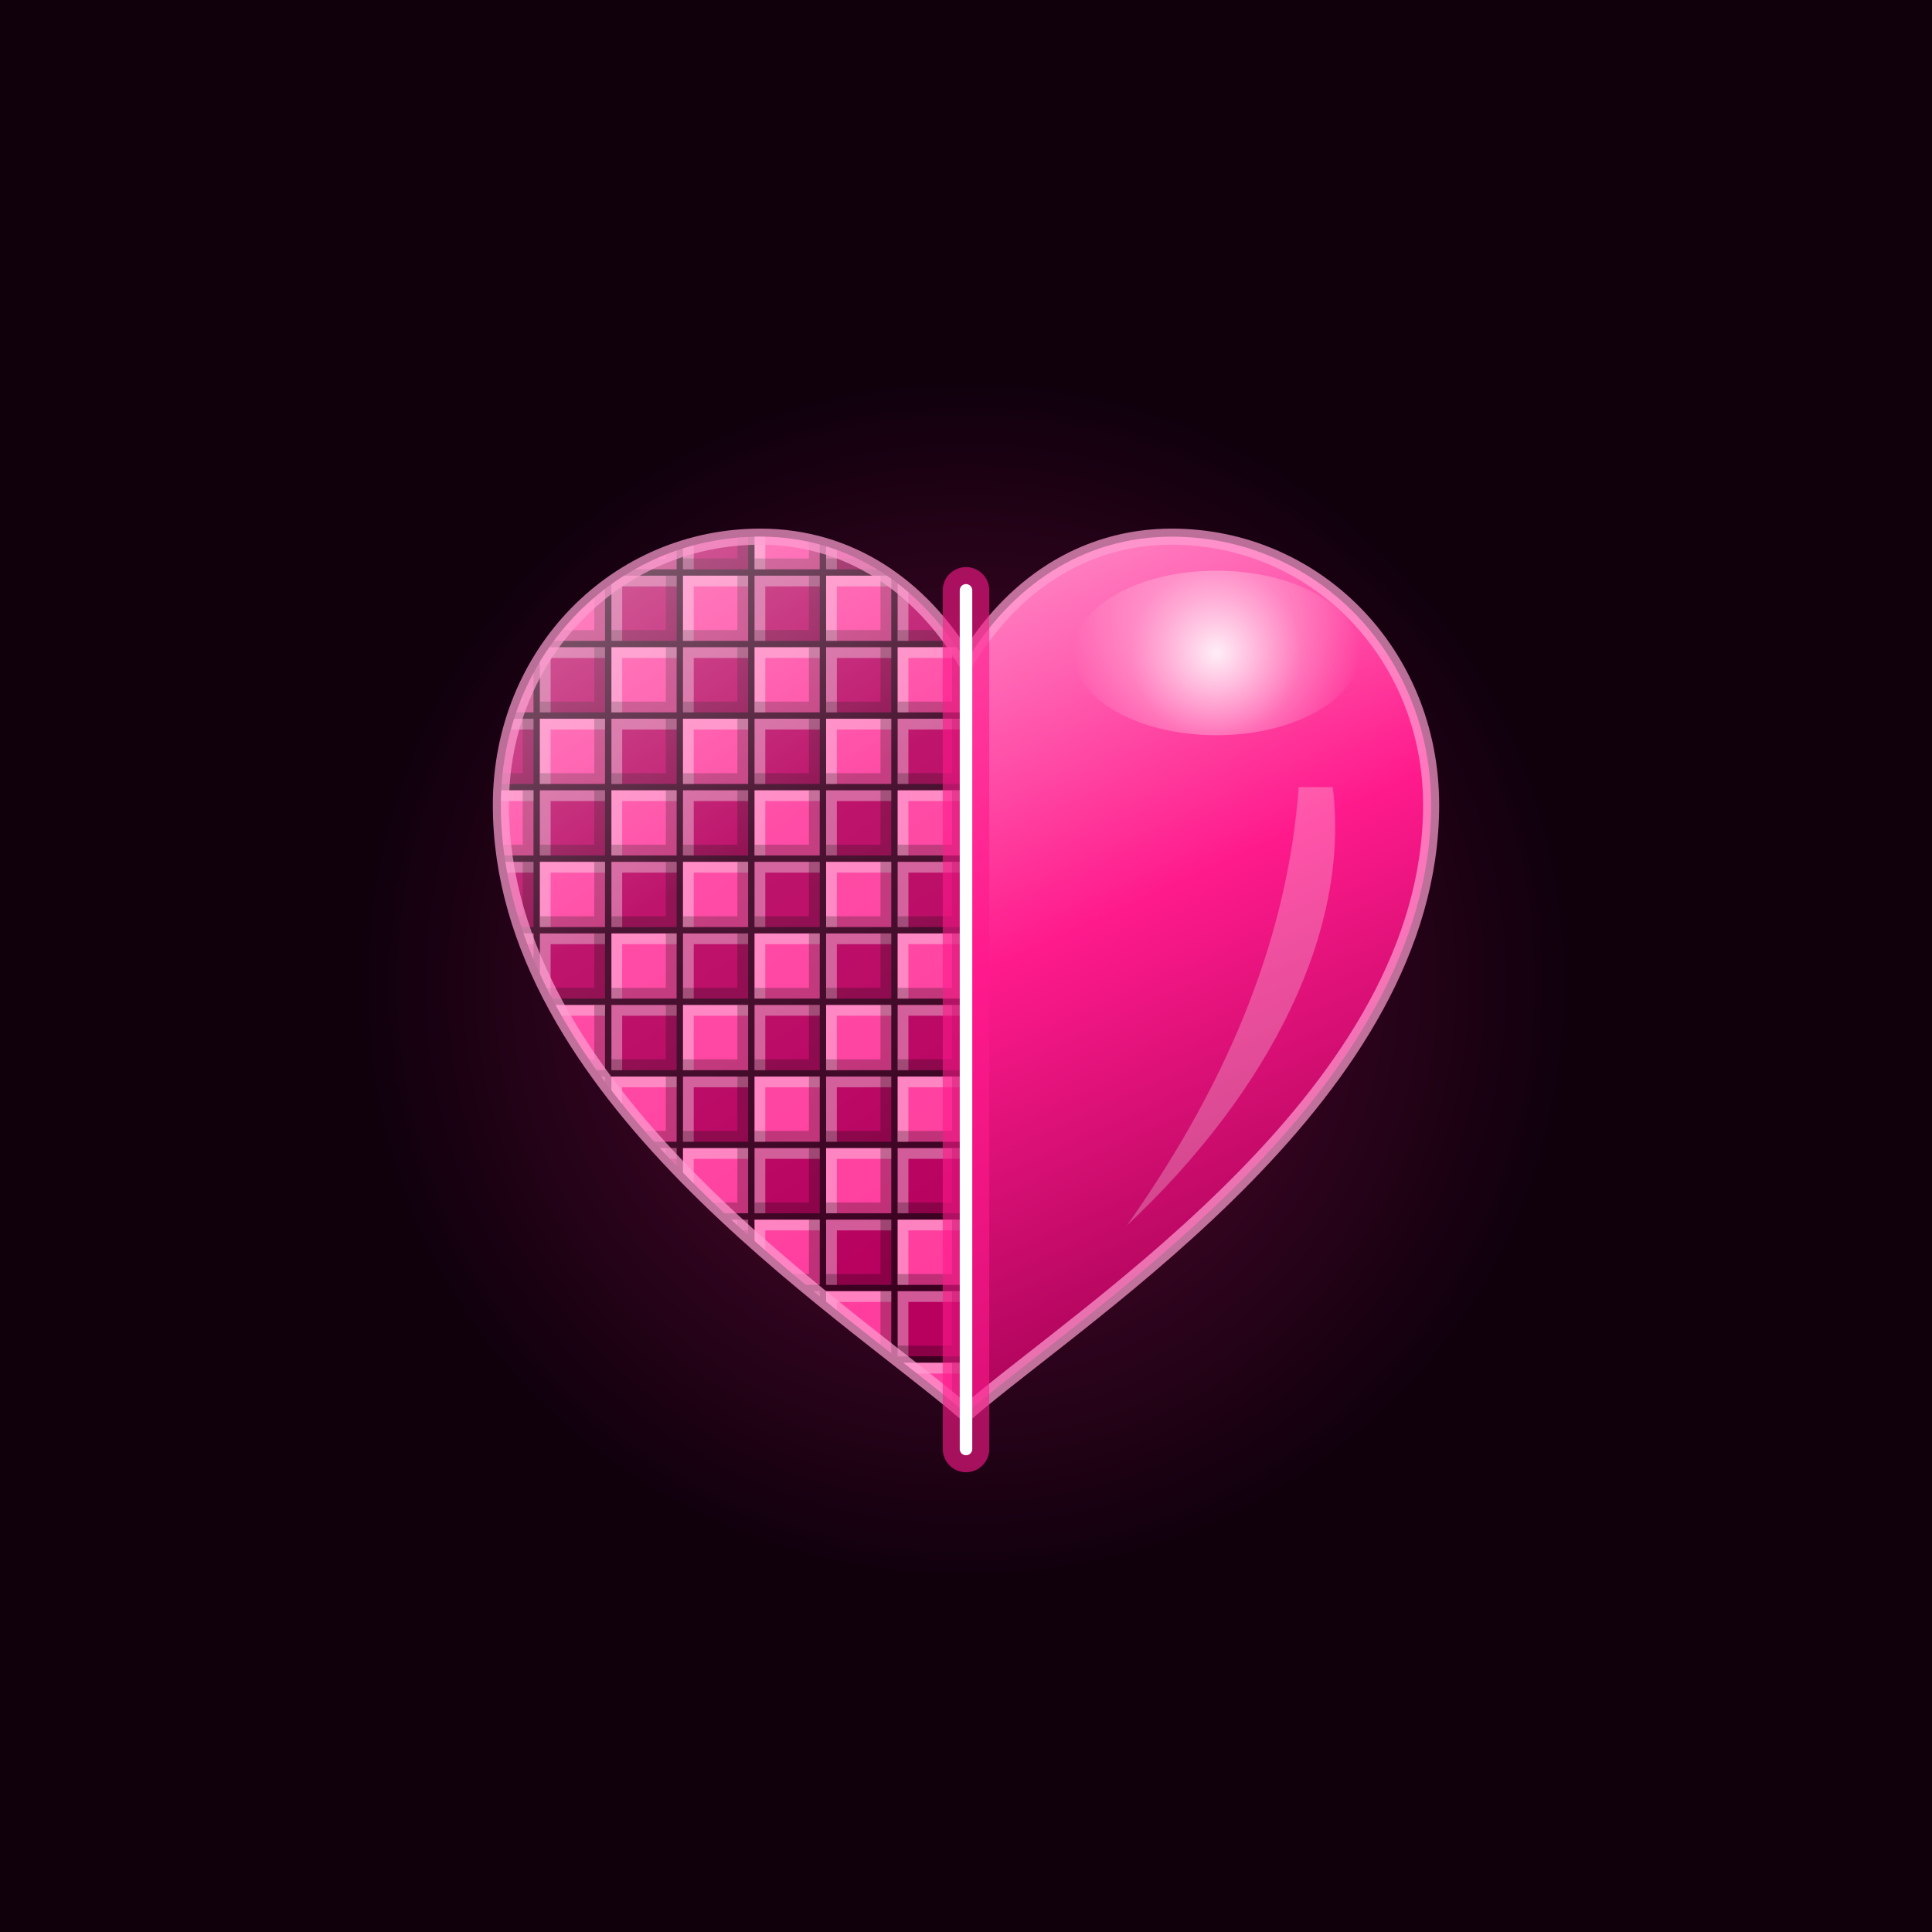
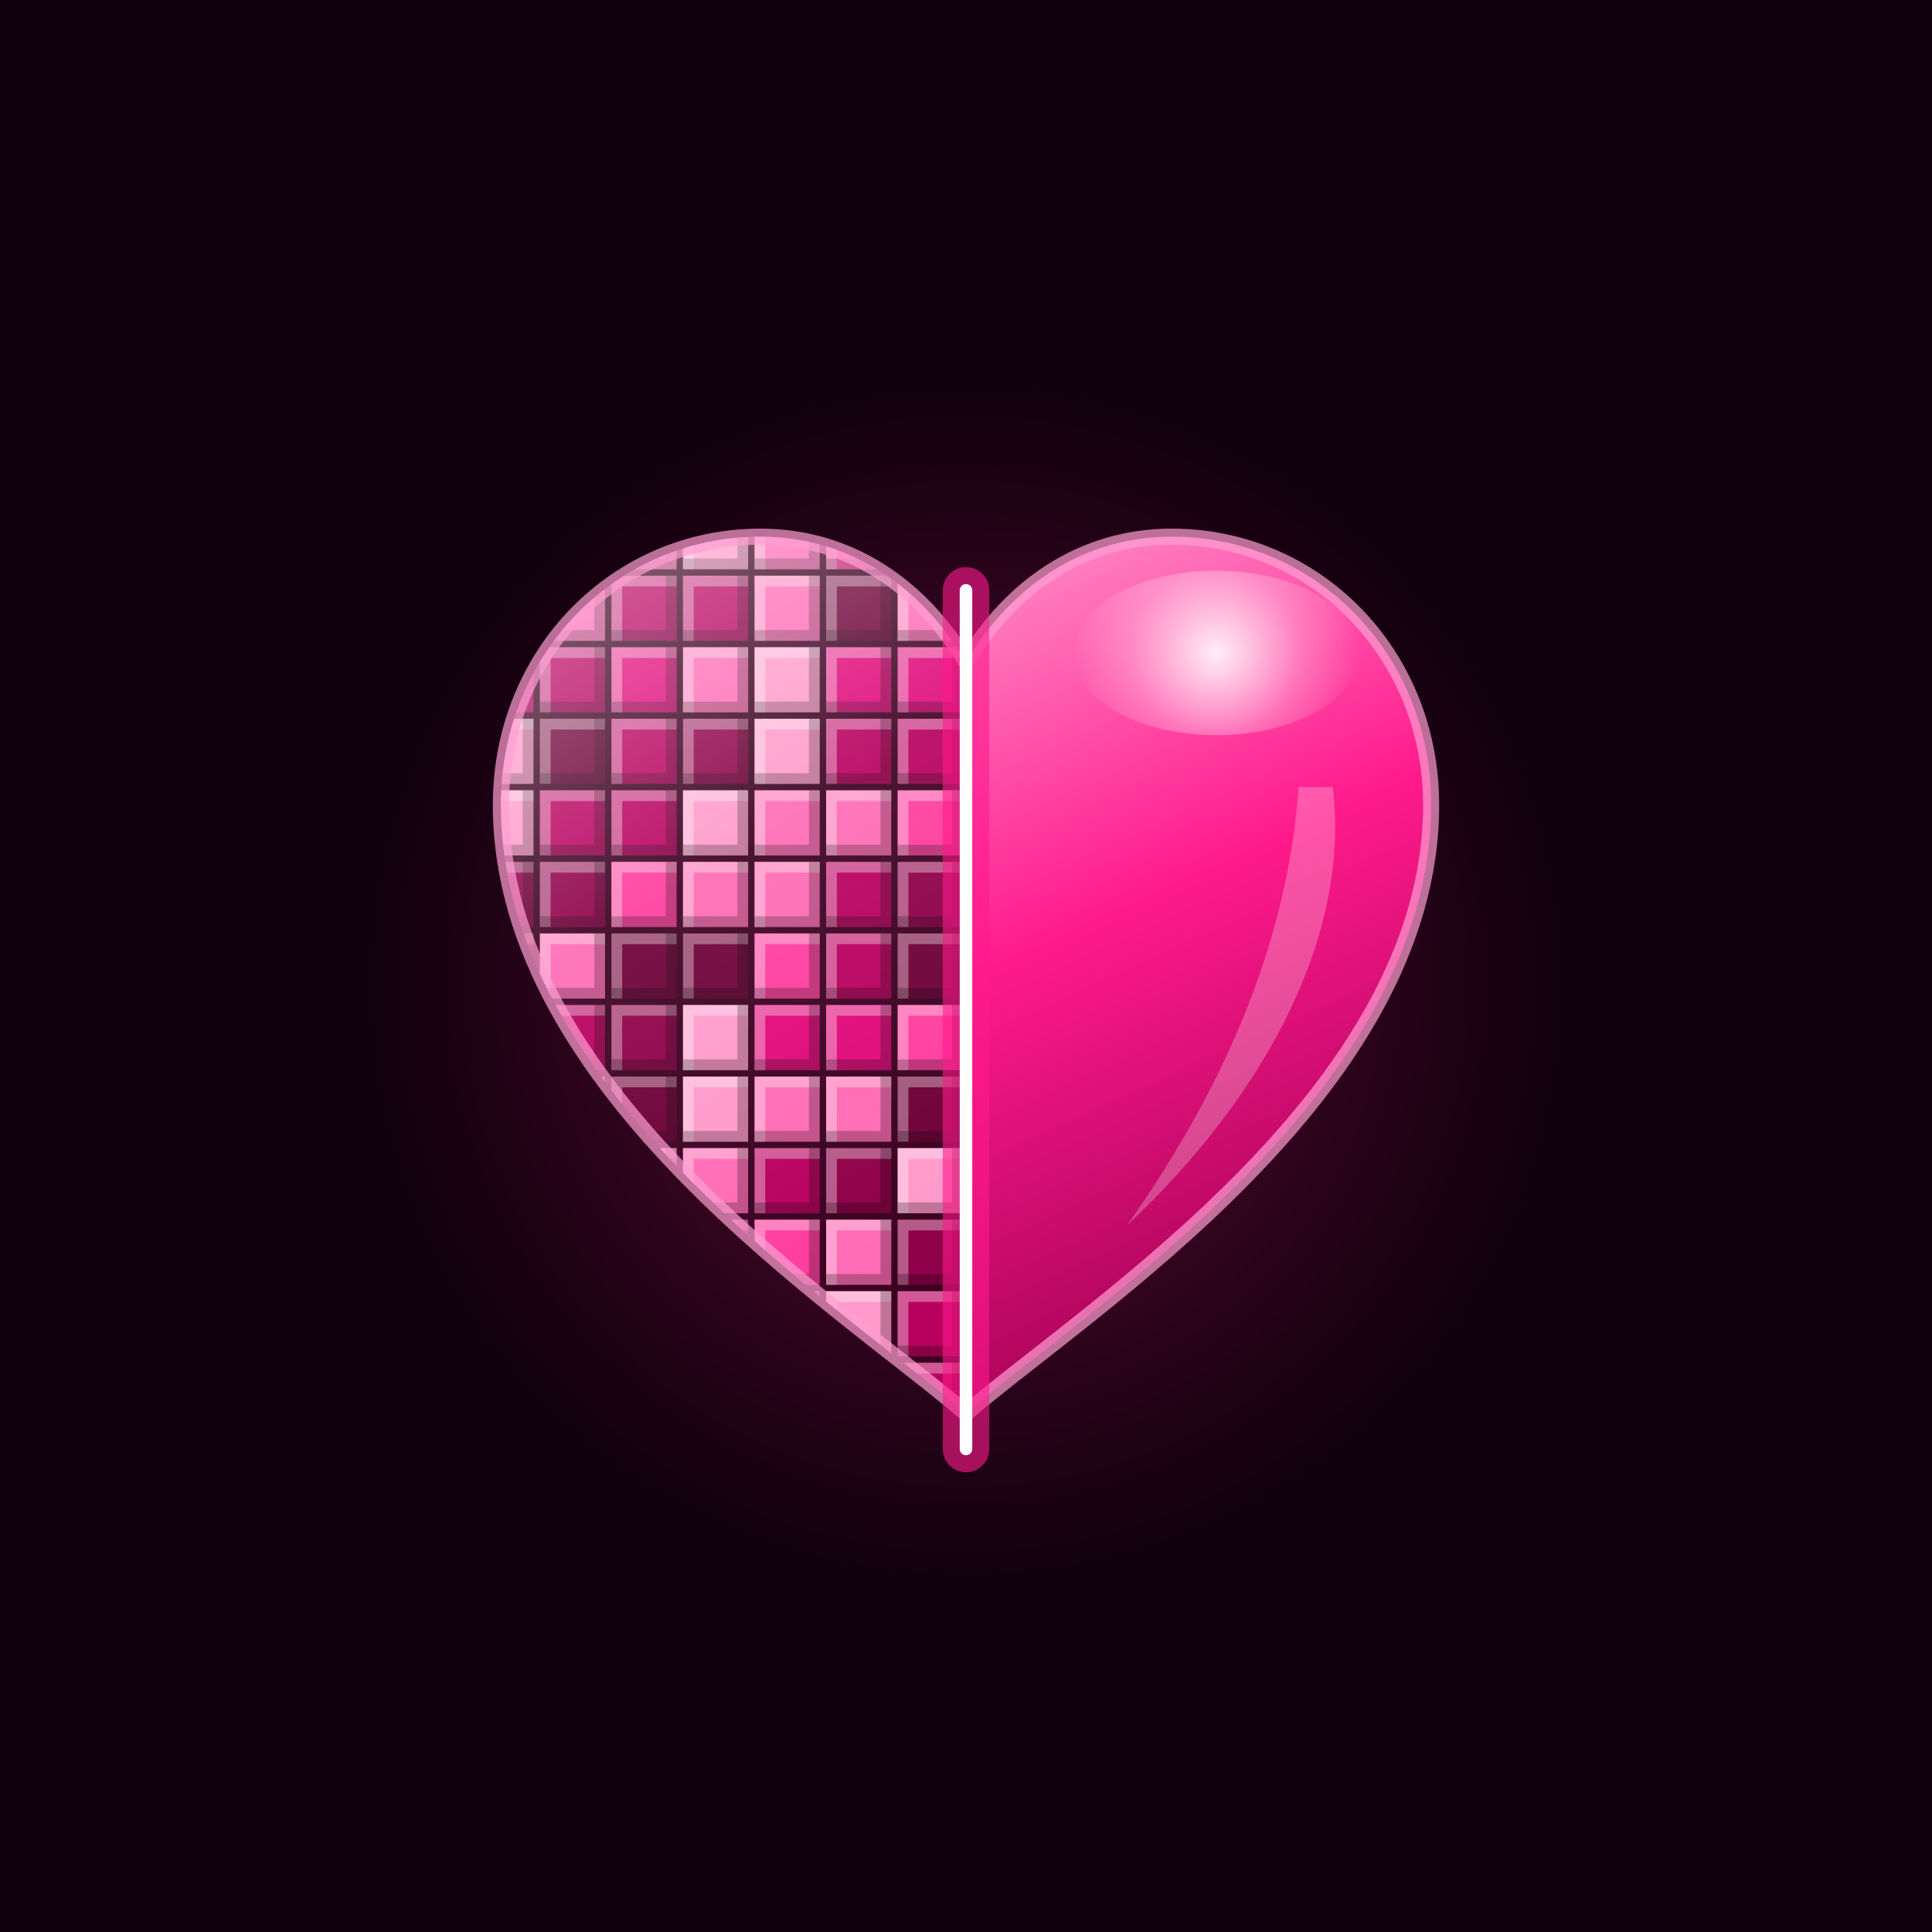
<svg xmlns="http://www.w3.org/2000/svg" viewBox="0 0 108 108" width="432" height="432">
  <defs>
    <clipPath id="heart">
      <path d="M54,79 C47,73 28,61 28,45 C28,36.5 34.5,30 42.5,30 C47.5,30 51.5,32.8 54,37 C56.5,32.8 60.5,30 65.5,30 C73.5,30 80,36.5 80,45 C80,61 61,73 54,79 Z" />
    </clipPath>
    <clipPath id="left">
      <path d="M0,0 H54 V108 H0 Z" />
    </clipPath>
    <clipPath id="right">
      <path d="M54,0 H108 V108 H54 Z" />
    </clipPath>
    <radialGradient id="glow" gradientUnits="userSpaceOnUse" cx="54" cy="55" r="34">
      <stop offset="0" stop-color="#FF1A8C" stop-opacity=".4" />
      <stop offset=".55" stop-color="#FF1A8C" stop-opacity=".15" />
      <stop offset="1" stop-color="#FF1A8C" stop-opacity="0" />
    </radialGradient>
    <linearGradient id="sheen" gradientUnits="userSpaceOnUse" x1="30" y1="30" x2="54" y2="70">
      <stop offset="0" stop-color="#fff" stop-opacity=".4" />
      <stop offset=".45" stop-color="#fff" stop-opacity=".08" />
      <stop offset="1" stop-color="#fff" stop-opacity="0" />
    </linearGradient>
    <linearGradient id="gloss" gradientUnits="userSpaceOnUse" x1="56" y1="30" x2="76" y2="74">
      <stop offset="0" stop-color="#FF8CC8" />
      <stop offset=".45" stop-color="#FF1A8C" />
      <stop offset="1" stop-color="#9E0052" />
    </linearGradient>
    <radialGradient id="spec" gradientUnits="userSpaceOnUse" cx="68" cy="36.5" r="8">
      <stop offset="0" stop-color="#fff" stop-opacity=".9" />
      <stop offset=".6" stop-color="#fff" stop-opacity=".25" />
      <stop offset="1" stop-color="#fff" stop-opacity="0" />
    </radialGradient>
  </defs>
  <rect width="108" height="108" fill="#0F000C" />
  <circle cx="54" cy="54" r="34" fill="url(#glow)" />
  <path d="M54,79 C47,73 28,61 28,45 C28,36.5 34.5,30 42.5,30 C47.5,30 51.5,32.8 54,37 C56.5,32.8 60.5,30 65.5,30 C73.5,30 80,36.5 80,45 C80,61 61,73 54,79 Z" fill="#3A0020" />
  <g clip-path="url(#heart)">
    <g clip-path="url(#left)">
-       <rect x="26.18" y="28.18" width="3.64" height="3.64" fill="#FF3D9E" />
-       <rect x="30.18" y="28.18" width="3.64" height="3.64" fill="#B8005F" />
-       <rect x="34.18" y="28.18" width="3.64" height="3.64" fill="#FF3D9E" />
-       <rect x="38.18" y="28.18" width="3.64" height="3.64" fill="#B8005F" />
-       <rect x="42.18" y="28.18" width="3.64" height="3.64" fill="#FF3D9E" />
-       <rect x="46.18" y="28.18" width="3.64" height="3.64" fill="#B8005F" />
-       <rect x="50.18" y="28.18" width="3.64" height="3.64" fill="#FF3D9E" />
+       <rect x="26.18" y="28.18" width="3.64" height="3.64" fill="#6E0038" />
+       <rect x="30.18" y="28.18" width="3.64" height="3.64" fill="#FF3D9E" />
+       <rect x="34.18" y="28.18" width="3.64" height="3.64" fill="#FF6BB5" />
+       <rect x="38.18" y="28.18" width="3.64" height="3.64" fill="#FF9ACB" />
+       <rect x="42.18" y="28.18" width="3.64" height="3.64" fill="#FF6BB5" />
+       <rect x="46.18" y="28.18" width="3.64" height="3.64" fill="#FF3D9E" />
+       <rect x="50.18" y="28.18" width="3.64" height="3.64" fill="#8E0049" />
      <rect x="26.18" y="32.18" width="3.64" height="3.64" fill="#B8005F" />
-       <rect x="30.18" y="32.18" width="3.64" height="3.64" fill="#FF3D9E" />
+       <rect x="30.18" y="32.18" width="3.64" height="3.64" fill="#FF6BB5" />
      <rect x="34.18" y="32.18" width="3.64" height="3.64" fill="#B8005F" />
-       <rect x="38.18" y="32.18" width="3.64" height="3.64" fill="#FF3D9E" />
-       <rect x="42.18" y="32.18" width="3.64" height="3.64" fill="#B8005F" />
-       <rect x="46.18" y="32.18" width="3.64" height="3.64" fill="#FF3D9E" />
-       <rect x="50.18" y="32.18" width="3.64" height="3.64" fill="#B8005F" />
-       <rect x="26.18" y="36.18" width="3.64" height="3.64" fill="#FF3D9E" />
+       <rect x="38.18" y="32.18" width="3.64" height="3.64" fill="#B8005F" />
+       <rect x="42.18" y="32.18" width="3.64" height="3.64" fill="#FF6BB5" />
+       <rect x="46.18" y="32.18" width="3.64" height="3.64" fill="#6E0038" />
+       <rect x="50.18" y="32.18" width="3.64" height="3.64" fill="#FF6BB5" />
+       <rect x="26.18" y="36.18" width="3.64" height="3.64" fill="#E0087A" />
      <rect x="30.18" y="36.18" width="3.64" height="3.64" fill="#B8005F" />
-       <rect x="34.18" y="36.18" width="3.64" height="3.64" fill="#FF3D9E" />
-       <rect x="38.18" y="36.18" width="3.64" height="3.64" fill="#B8005F" />
-       <rect x="42.18" y="36.18" width="3.64" height="3.64" fill="#FF3D9E" />
-       <rect x="46.18" y="36.18" width="3.64" height="3.64" fill="#B8005F" />
-       <rect x="50.18" y="36.18" width="3.64" height="3.64" fill="#FF3D9E" />
-       <rect x="26.18" y="40.18" width="3.64" height="3.64" fill="#B8005F" />
-       <rect x="30.18" y="40.18" width="3.64" height="3.64" fill="#FF3D9E" />
+       <rect x="34.18" y="36.18" width="3.64" height="3.64" fill="#E0087A" />
+       <rect x="38.18" y="36.18" width="3.64" height="3.64" fill="#FF6BB5" />
+       <rect x="42.18" y="36.18" width="3.64" height="3.64" fill="#FF9ACB" />
+       <rect x="46.18" y="36.18" width="3.64" height="3.64" fill="#E0087A" />
+       <rect x="50.18" y="36.18" width="3.64" height="3.64" fill="#E0087A" />
+       <rect x="26.18" y="40.18" width="3.64" height="3.64" fill="#FF9ACB" />
+       <rect x="30.18" y="40.18" width="3.64" height="3.64" fill="#6E0038" />
      <rect x="34.18" y="40.18" width="3.64" height="3.64" fill="#B8005F" />
-       <rect x="38.18" y="40.18" width="3.64" height="3.64" fill="#FF3D9E" />
-       <rect x="42.18" y="40.18" width="3.64" height="3.64" fill="#B8005F" />
-       <rect x="46.18" y="40.18" width="3.64" height="3.64" fill="#FF3D9E" />
+       <rect x="38.18" y="40.18" width="3.64" height="3.64" fill="#8E0049" />
+       <rect x="42.18" y="40.18" width="3.64" height="3.64" fill="#FF9ACB" />
+       <rect x="46.18" y="40.18" width="3.64" height="3.64" fill="#B8005F" />
      <rect x="50.18" y="40.18" width="3.64" height="3.64" fill="#B8005F" />
-       <rect x="26.18" y="44.18" width="3.64" height="3.64" fill="#FF3D9E" />
+       <rect x="26.18" y="44.18" width="3.64" height="3.64" fill="#FF9ACB" />
      <rect x="30.18" y="44.18" width="3.64" height="3.64" fill="#B8005F" />
-       <rect x="34.18" y="44.18" width="3.64" height="3.64" fill="#FF3D9E" />
-       <rect x="38.18" y="44.18" width="3.64" height="3.64" fill="#B8005F" />
-       <rect x="42.18" y="44.18" width="3.64" height="3.64" fill="#FF3D9E" />
-       <rect x="46.18" y="44.18" width="3.64" height="3.64" fill="#B8005F" />
+       <rect x="34.18" y="44.18" width="3.64" height="3.64" fill="#B8005F" />
+       <rect x="38.18" y="44.18" width="3.64" height="3.64" fill="#FF9ACB" />
+       <rect x="42.18" y="44.18" width="3.64" height="3.64" fill="#FF6BB5" />
+       <rect x="46.18" y="44.18" width="3.64" height="3.64" fill="#FF6BB5" />
      <rect x="50.18" y="44.18" width="3.64" height="3.64" fill="#FF3D9E" />
-       <rect x="26.18" y="48.18" width="3.64" height="3.64" fill="#B8005F" />
-       <rect x="30.18" y="48.18" width="3.64" height="3.64" fill="#FF3D9E" />
-       <rect x="34.18" y="48.18" width="3.64" height="3.64" fill="#B8005F" />
-       <rect x="38.18" y="48.18" width="3.64" height="3.64" fill="#FF3D9E" />
-       <rect x="42.18" y="48.18" width="3.64" height="3.64" fill="#B8005F" />
-       <rect x="46.18" y="48.18" width="3.64" height="3.64" fill="#FF3D9E" />
-       <rect x="50.18" y="48.18" width="3.64" height="3.64" fill="#B8005F" />
-       <rect x="26.18" y="52.18" width="3.64" height="3.64" fill="#FF3D9E" />
-       <rect x="30.18" y="52.18" width="3.64" height="3.64" fill="#B8005F" />
-       <rect x="34.18" y="52.18" width="3.64" height="3.64" fill="#FF3D9E" />
-       <rect x="38.18" y="52.18" width="3.64" height="3.64" fill="#B8005F" />
+       <rect x="26.18" y="48.18" width="3.64" height="3.64" fill="#8E0049" />
+       <rect x="30.18" y="48.18" width="3.64" height="3.64" fill="#8E0049" />
+       <rect x="34.18" y="48.18" width="3.64" height="3.64" fill="#FF3D9E" />
+       <rect x="38.18" y="48.18" width="3.64" height="3.64" fill="#FF6BB5" />
+       <rect x="42.18" y="48.18" width="3.64" height="3.64" fill="#FF6BB5" />
+       <rect x="46.18" y="48.18" width="3.64" height="3.64" fill="#B8005F" />
+       <rect x="50.18" y="48.18" width="3.64" height="3.64" fill="#8E0049" />
+       <rect x="26.18" y="52.18" width="3.64" height="3.64" fill="#6E0038" />
+       <rect x="30.18" y="52.18" width="3.64" height="3.64" fill="#FF6BB5" />
+       <rect x="34.18" y="52.18" width="3.64" height="3.64" fill="#6E0038" />
+       <rect x="38.18" y="52.18" width="3.64" height="3.64" fill="#6E0038" />
      <rect x="42.18" y="52.18" width="3.64" height="3.64" fill="#FF3D9E" />
      <rect x="46.18" y="52.18" width="3.64" height="3.64" fill="#B8005F" />
-       <rect x="50.18" y="52.18" width="3.64" height="3.64" fill="#FF3D9E" />
-       <rect x="26.18" y="56.18" width="3.64" height="3.64" fill="#B8005F" />
-       <rect x="30.18" y="56.18" width="3.64" height="3.64" fill="#FF3D9E" />
-       <rect x="34.18" y="56.18" width="3.64" height="3.64" fill="#B8005F" />
-       <rect x="38.18" y="56.18" width="3.64" height="3.64" fill="#FF3D9E" />
-       <rect x="42.18" y="56.18" width="3.64" height="3.64" fill="#B8005F" />
-       <rect x="46.18" y="56.18" width="3.64" height="3.64" fill="#FF3D9E" />
-       <rect x="50.18" y="56.18" width="3.64" height="3.64" fill="#B8005F" />
-       <rect x="26.18" y="60.18" width="3.64" height="3.64" fill="#FF3D9E" />
-       <rect x="30.18" y="60.18" width="3.64" height="3.64" fill="#B8005F" />
-       <rect x="34.18" y="60.18" width="3.64" height="3.64" fill="#FF3D9E" />
-       <rect x="38.18" y="60.18" width="3.64" height="3.64" fill="#B8005F" />
-       <rect x="42.18" y="60.18" width="3.64" height="3.64" fill="#FF3D9E" />
-       <rect x="46.18" y="60.18" width="3.64" height="3.64" fill="#B8005F" />
-       <rect x="50.18" y="60.18" width="3.64" height="3.64" fill="#FF3D9E" />
-       <rect x="26.18" y="64.18" width="3.64" height="3.64" fill="#B8005F" />
+       <rect x="50.18" y="52.18" width="3.64" height="3.64" fill="#6E0038" />
+       <rect x="26.18" y="56.18" width="3.64" height="3.64" fill="#6E0038" />
+       <rect x="30.18" y="56.18" width="3.64" height="3.64" fill="#B8005F" />
+       <rect x="34.18" y="56.18" width="3.64" height="3.64" fill="#8E0049" />
+       <rect x="38.18" y="56.18" width="3.64" height="3.64" fill="#FF9ACB" />
+       <rect x="42.18" y="56.18" width="3.64" height="3.64" fill="#E0087A" />
+       <rect x="46.18" y="56.18" width="3.64" height="3.64" fill="#E0087A" />
+       <rect x="50.18" y="56.18" width="3.64" height="3.64" fill="#FF3D9E" />
+       <rect x="26.18" y="60.18" width="3.64" height="3.64" fill="#E0087A" />
+       <rect x="30.18" y="60.18" width="3.64" height="3.64" fill="#FF3D9E" />
+       <rect x="34.18" y="60.18" width="3.64" height="3.64" fill="#6E0038" />
+       <rect x="38.18" y="60.18" width="3.64" height="3.64" fill="#FF9ACB" />
+       <rect x="42.18" y="60.18" width="3.64" height="3.64" fill="#FF6BB5" />
+       <rect x="46.18" y="60.18" width="3.64" height="3.64" fill="#FF6BB5" />
+       <rect x="50.18" y="60.18" width="3.64" height="3.64" fill="#6E0038" />
+       <rect x="26.18" y="64.18" width="3.64" height="3.64" fill="#FF3D9E" />
      <rect x="30.18" y="64.18" width="3.64" height="3.64" fill="#FF3D9E" />
-       <rect x="34.18" y="64.18" width="3.64" height="3.64" fill="#B8005F" />
-       <rect x="38.18" y="64.18" width="3.64" height="3.64" fill="#FF3D9E" />
+       <rect x="34.18" y="64.18" width="3.64" height="3.64" fill="#FF6BB5" />
+       <rect x="38.18" y="64.18" width="3.64" height="3.64" fill="#FF6BB5" />
      <rect x="42.18" y="64.18" width="3.64" height="3.64" fill="#B8005F" />
-       <rect x="46.18" y="64.18" width="3.64" height="3.64" fill="#FF3D9E" />
-       <rect x="50.18" y="64.18" width="3.64" height="3.64" fill="#B8005F" />
-       <rect x="26.18" y="68.18" width="3.64" height="3.64" fill="#FF3D9E" />
-       <rect x="30.18" y="68.18" width="3.64" height="3.64" fill="#B8005F" />
-       <rect x="34.18" y="68.18" width="3.64" height="3.64" fill="#FF3D9E" />
-       <rect x="38.18" y="68.18" width="3.64" height="3.64" fill="#B8005F" />
+       <rect x="46.18" y="64.18" width="3.64" height="3.64" fill="#8E0049" />
+       <rect x="50.18" y="64.18" width="3.64" height="3.64" fill="#FF9ACB" />
+       <rect x="26.18" y="68.18" width="3.64" height="3.64" fill="#6E0038" />
+       <rect x="30.18" y="68.18" width="3.64" height="3.64" fill="#FF6BB5" />
+       <rect x="34.18" y="68.18" width="3.64" height="3.64" fill="#FF9ACB" />
+       <rect x="38.18" y="68.18" width="3.64" height="3.64" fill="#E0087A" />
      <rect x="42.18" y="68.18" width="3.64" height="3.64" fill="#FF3D9E" />
-       <rect x="46.18" y="68.18" width="3.64" height="3.64" fill="#B8005F" />
-       <rect x="50.18" y="68.18" width="3.64" height="3.64" fill="#FF3D9E" />
+       <rect x="46.18" y="68.18" width="3.64" height="3.64" fill="#FF6BB5" />
+       <rect x="50.18" y="68.18" width="3.64" height="3.64" fill="#8E0049" />
      <rect x="26.18" y="72.18" width="3.64" height="3.64" fill="#B8005F" />
-       <rect x="30.18" y="72.18" width="3.64" height="3.64" fill="#FF3D9E" />
-       <rect x="34.18" y="72.18" width="3.64" height="3.64" fill="#B8005F" />
-       <rect x="38.18" y="72.18" width="3.64" height="3.64" fill="#FF3D9E" />
-       <rect x="42.18" y="72.18" width="3.64" height="3.64" fill="#B8005F" />
-       <rect x="46.18" y="72.18" width="3.64" height="3.64" fill="#FF3D9E" />
+       <rect x="30.18" y="72.18" width="3.64" height="3.64" fill="#E0087A" />
+       <rect x="34.18" y="72.18" width="3.64" height="3.64" fill="#FF3D9E" />
+       <rect x="38.18" y="72.18" width="3.64" height="3.64" fill="#8E0049" />
+       <rect x="42.18" y="72.18" width="3.64" height="3.64" fill="#E0087A" />
+       <rect x="46.18" y="72.18" width="3.64" height="3.64" fill="#FF9ACB" />
      <rect x="50.18" y="72.18" width="3.64" height="3.64" fill="#B8005F" />
      <rect x="26.18" y="76.18" width="3.64" height="3.64" fill="#FF3D9E" />
      <rect x="30.18" y="76.18" width="3.64" height="3.64" fill="#B8005F" />
-       <rect x="34.18" y="76.18" width="3.64" height="3.64" fill="#FF3D9E" />
-       <rect x="38.18" y="76.18" width="3.64" height="3.64" fill="#B8005F" />
-       <rect x="42.18" y="76.18" width="3.64" height="3.64" fill="#FF3D9E" />
-       <rect x="46.18" y="76.18" width="3.64" height="3.64" fill="#B8005F" />
-       <rect x="50.18" y="76.18" width="3.64" height="3.64" fill="#FF3D9E" />
+       <rect x="34.18" y="76.18" width="3.64" height="3.64" fill="#6E0038" />
+       <rect x="38.18" y="76.18" width="3.64" height="3.64" fill="#6E0038" />
+       <rect x="42.18" y="76.18" width="3.64" height="3.64" fill="#FF9ACB" />
+       <rect x="46.18" y="76.18" width="3.64" height="3.64" fill="#6E0038" />
+       <rect x="50.18" y="76.18" width="3.64" height="3.64" fill="#B8005F" />
      <path d="M26.18,28.18h3.64v0.6h-3.64zM26.18,28.78h0.6v3.04h-0.6zM30.18,28.18h3.64v0.6h-3.64zM30.18,28.78h0.6v3.04h-0.6zM34.18,28.18h3.64v0.6h-3.64zM34.18,28.78h0.6v3.04h-0.6zM38.18,28.18h3.64v0.6h-3.64zM38.18,28.78h0.6v3.04h-0.6zM42.18,28.18h3.64v0.6h-3.64zM42.18,28.78h0.6v3.04h-0.6zM46.18,28.18h3.64v0.6h-3.64zM46.18,28.78h0.6v3.04h-0.6zM50.18,28.18h3.64v0.6h-3.64zM50.18,28.78h0.6v3.04h-0.6zM26.18,32.18h3.64v0.6h-3.64zM26.18,32.78h0.6v3.04h-0.6zM30.18,32.18h3.64v0.6h-3.64zM30.18,32.78h0.6v3.04h-0.6zM34.18,32.18h3.64v0.6h-3.64zM34.18,32.78h0.6v3.04h-0.6zM38.18,32.18h3.64v0.6h-3.64zM38.18,32.78h0.6v3.04h-0.6zM42.18,32.18h3.64v0.6h-3.64zM42.18,32.78h0.6v3.04h-0.6zM46.18,32.18h3.64v0.6h-3.64zM46.18,32.78h0.6v3.04h-0.6zM50.18,32.18h3.64v0.6h-3.64zM50.18,32.78h0.6v3.04h-0.6zM26.18,36.18h3.64v0.6h-3.64zM26.18,36.78h0.6v3.04h-0.6zM30.18,36.18h3.64v0.6h-3.64zM30.18,36.78h0.6v3.04h-0.6zM34.18,36.18h3.64v0.6h-3.64zM34.18,36.78h0.6v3.04h-0.6zM38.18,36.18h3.64v0.6h-3.64zM38.18,36.78h0.6v3.04h-0.6zM42.18,36.18h3.64v0.6h-3.64zM42.18,36.78h0.6v3.04h-0.6zM46.18,36.18h3.64v0.6h-3.64zM46.18,36.78h0.6v3.04h-0.6zM50.18,36.18h3.64v0.6h-3.64zM50.18,36.78h0.6v3.04h-0.6zM26.18,40.18h3.64v0.6h-3.64zM26.18,40.78h0.6v3.04h-0.6zM30.18,40.18h3.64v0.6h-3.64zM30.18,40.78h0.6v3.04h-0.6zM34.18,40.18h3.64v0.6h-3.64zM34.18,40.78h0.6v3.04h-0.6zM38.18,40.18h3.64v0.6h-3.64zM38.18,40.78h0.6v3.04h-0.6zM42.18,40.18h3.64v0.6h-3.64zM42.18,40.78h0.6v3.04h-0.6zM46.18,40.18h3.64v0.6h-3.64zM46.18,40.78h0.6v3.04h-0.6zM50.18,40.18h3.64v0.6h-3.64zM50.18,40.78h0.6v3.04h-0.6zM26.18,44.18h3.64v0.6h-3.64zM26.18,44.78h0.6v3.04h-0.6zM30.18,44.18h3.64v0.6h-3.64zM30.18,44.78h0.6v3.04h-0.6zM34.18,44.18h3.64v0.6h-3.64zM34.18,44.78h0.6v3.04h-0.6zM38.18,44.18h3.64v0.6h-3.64zM38.18,44.78h0.6v3.04h-0.6zM42.18,44.18h3.64v0.6h-3.64zM42.18,44.78h0.6v3.04h-0.6zM46.18,44.18h3.64v0.6h-3.64zM46.18,44.78h0.6v3.04h-0.6zM50.18,44.18h3.64v0.6h-3.64zM50.18,44.78h0.6v3.04h-0.6zM26.18,48.18h3.64v0.6h-3.64zM26.18,48.78h0.6v3.04h-0.6zM30.18,48.18h3.64v0.6h-3.64zM30.18,48.78h0.6v3.04h-0.6zM34.18,48.18h3.64v0.6h-3.64zM34.18,48.78h0.6v3.04h-0.6zM38.18,48.18h3.64v0.6h-3.64zM38.18,48.78h0.6v3.04h-0.6zM42.18,48.18h3.64v0.6h-3.64zM42.18,48.78h0.6v3.04h-0.6zM46.18,48.18h3.64v0.6h-3.64zM46.18,48.78h0.6v3.04h-0.6zM50.18,48.18h3.64v0.6h-3.64zM50.18,48.78h0.6v3.04h-0.6zM26.18,52.18h3.64v0.6h-3.64zM26.18,52.78h0.6v3.04h-0.6zM30.18,52.18h3.64v0.6h-3.64zM30.18,52.78h0.6v3.04h-0.6zM34.18,52.18h3.64v0.6h-3.64zM34.18,52.78h0.6v3.04h-0.6zM38.18,52.18h3.64v0.6h-3.64zM38.18,52.78h0.6v3.04h-0.6zM42.18,52.18h3.64v0.6h-3.64zM42.18,52.78h0.6v3.04h-0.6zM46.18,52.18h3.64v0.6h-3.64zM46.18,52.78h0.6v3.04h-0.6zM50.18,52.18h3.64v0.6h-3.64zM50.18,52.78h0.6v3.04h-0.6zM26.18,56.18h3.64v0.6h-3.64zM26.18,56.78h0.6v3.04h-0.6zM30.18,56.18h3.64v0.6h-3.64zM30.18,56.78h0.6v3.04h-0.6zM34.18,56.18h3.64v0.6h-3.64zM34.18,56.78h0.6v3.04h-0.6zM38.18,56.18h3.64v0.6h-3.64zM38.18,56.78h0.6v3.04h-0.6zM42.18,56.18h3.64v0.6h-3.64zM42.18,56.78h0.6v3.04h-0.6zM46.18,56.18h3.64v0.6h-3.64zM46.18,56.78h0.6v3.04h-0.6zM50.18,56.18h3.64v0.6h-3.64zM50.18,56.78h0.6v3.04h-0.6zM26.18,60.18h3.64v0.6h-3.64zM26.18,60.78h0.6v3.04h-0.6zM30.18,60.18h3.64v0.6h-3.64zM30.18,60.78h0.6v3.04h-0.6zM34.18,60.18h3.64v0.6h-3.64zM34.18,60.78h0.6v3.04h-0.6zM38.18,60.18h3.64v0.6h-3.64zM38.18,60.78h0.6v3.04h-0.6zM42.18,60.18h3.64v0.6h-3.64zM42.18,60.78h0.6v3.04h-0.6zM46.18,60.18h3.64v0.6h-3.64zM46.18,60.78h0.6v3.04h-0.6zM50.18,60.18h3.64v0.6h-3.64zM50.18,60.78h0.6v3.04h-0.6zM26.18,64.18h3.64v0.6h-3.64zM26.18,64.78h0.6v3.04h-0.6zM30.18,64.18h3.64v0.6h-3.64zM30.18,64.78h0.6v3.04h-0.6zM34.18,64.18h3.64v0.6h-3.64zM34.18,64.78h0.6v3.04h-0.6zM38.18,64.18h3.64v0.6h-3.64zM38.18,64.78h0.6v3.04h-0.6zM42.18,64.18h3.64v0.6h-3.64zM42.18,64.78h0.6v3.04h-0.6zM46.18,64.18h3.64v0.6h-3.64zM46.18,64.78h0.6v3.04h-0.6zM50.18,64.18h3.64v0.6h-3.64zM50.18,64.78h0.6v3.04h-0.6zM26.18,68.18h3.64v0.6h-3.64zM26.18,68.78h0.6v3.04h-0.6zM30.18,68.18h3.64v0.6h-3.64zM30.18,68.78h0.6v3.04h-0.6zM34.18,68.18h3.64v0.6h-3.64zM34.18,68.78h0.6v3.04h-0.6zM38.18,68.18h3.64v0.6h-3.64zM38.18,68.78h0.6v3.04h-0.6zM42.18,68.18h3.64v0.6h-3.64zM42.18,68.78h0.6v3.04h-0.6zM46.18,68.18h3.64v0.6h-3.64zM46.18,68.78h0.6v3.04h-0.6zM50.18,68.18h3.64v0.6h-3.64zM50.18,68.78h0.6v3.04h-0.6zM26.18,72.18h3.64v0.6h-3.64zM26.18,72.78h0.6v3.04h-0.6zM30.18,72.18h3.64v0.6h-3.64zM30.18,72.78h0.6v3.04h-0.6zM34.18,72.18h3.64v0.6h-3.64zM34.18,72.78h0.6v3.04h-0.6zM38.18,72.18h3.64v0.6h-3.64zM38.18,72.78h0.6v3.04h-0.6zM42.18,72.18h3.64v0.6h-3.64zM42.18,72.78h0.6v3.04h-0.6zM46.18,72.18h3.64v0.6h-3.64zM46.18,72.78h0.6v3.04h-0.6zM50.18,72.18h3.64v0.6h-3.64zM50.18,72.78h0.6v3.04h-0.6zM26.18,76.18h3.64v0.6h-3.64zM26.18,76.78h0.6v3.04h-0.6zM30.18,76.18h3.64v0.6h-3.64zM30.18,76.78h0.6v3.04h-0.6zM34.18,76.18h3.64v0.6h-3.64zM34.18,76.78h0.6v3.04h-0.6zM38.18,76.18h3.64v0.6h-3.64zM38.18,76.78h0.6v3.04h-0.6zM42.18,76.18h3.64v0.6h-3.64zM42.18,76.78h0.6v3.04h-0.6zM46.18,76.18h3.64v0.6h-3.64zM46.18,76.78h0.6v3.04h-0.6zM50.18,76.18h3.64v0.6h-3.64zM50.18,76.78h0.6v3.04h-0.6z" fill="#fff" fill-opacity=".35" />
      <path d="M26.18,31.22h3.64v0.6h-3.64zM29.22,28.18h0.6v3.04h-0.6zM30.18,31.22h3.64v0.6h-3.64zM33.22,28.18h0.6v3.04h-0.6zM34.18,31.22h3.64v0.6h-3.64zM37.22,28.18h0.6v3.04h-0.6zM38.18,31.22h3.64v0.6h-3.64zM41.22,28.18h0.6v3.04h-0.6zM42.18,31.22h3.64v0.6h-3.64zM45.22,28.18h0.6v3.04h-0.6zM46.18,31.22h3.64v0.6h-3.64zM49.22,28.18h0.6v3.04h-0.6zM50.18,31.22h3.64v0.6h-3.64zM53.22,28.18h0.6v3.04h-0.6zM26.18,35.22h3.64v0.6h-3.64zM29.22,32.18h0.6v3.04h-0.6zM30.18,35.22h3.64v0.6h-3.64zM33.22,32.18h0.6v3.04h-0.6zM34.18,35.22h3.64v0.6h-3.64zM37.22,32.18h0.6v3.04h-0.6zM38.18,35.22h3.64v0.6h-3.64zM41.22,32.18h0.6v3.04h-0.6zM42.18,35.22h3.64v0.6h-3.64zM45.22,32.18h0.6v3.04h-0.6zM46.18,35.22h3.64v0.6h-3.64zM49.22,32.18h0.6v3.04h-0.6zM50.18,35.22h3.64v0.6h-3.64zM53.22,32.18h0.6v3.04h-0.6zM26.18,39.22h3.64v0.6h-3.64zM29.22,36.18h0.6v3.04h-0.6zM30.18,39.22h3.64v0.6h-3.64zM33.22,36.18h0.6v3.04h-0.6zM34.18,39.22h3.64v0.6h-3.64zM37.22,36.18h0.6v3.04h-0.6zM38.18,39.22h3.64v0.6h-3.64zM41.22,36.18h0.6v3.04h-0.6zM42.18,39.22h3.64v0.6h-3.64zM45.22,36.18h0.6v3.04h-0.6zM46.18,39.22h3.64v0.6h-3.64zM49.22,36.18h0.6v3.04h-0.6zM50.18,39.22h3.64v0.6h-3.64zM53.22,36.18h0.6v3.04h-0.6zM26.18,43.22h3.64v0.6h-3.64zM29.22,40.18h0.6v3.04h-0.6zM30.18,43.22h3.64v0.6h-3.64zM33.22,40.18h0.6v3.04h-0.6zM34.18,43.22h3.64v0.6h-3.64zM37.22,40.18h0.6v3.04h-0.6zM38.18,43.22h3.64v0.6h-3.64zM41.22,40.18h0.6v3.04h-0.6zM42.18,43.22h3.64v0.6h-3.64zM45.22,40.18h0.6v3.04h-0.6zM46.18,43.22h3.64v0.6h-3.64zM49.22,40.18h0.6v3.04h-0.6zM50.18,43.22h3.64v0.6h-3.64zM53.22,40.18h0.6v3.04h-0.6zM26.18,47.22h3.64v0.6h-3.64zM29.22,44.18h0.6v3.04h-0.6zM30.18,47.22h3.64v0.6h-3.64zM33.22,44.18h0.6v3.04h-0.6zM34.18,47.22h3.64v0.6h-3.64zM37.22,44.18h0.6v3.04h-0.6zM38.18,47.22h3.64v0.6h-3.64zM41.22,44.18h0.6v3.04h-0.6zM42.18,47.22h3.64v0.6h-3.64zM45.22,44.18h0.6v3.04h-0.6zM46.18,47.22h3.64v0.6h-3.64zM49.22,44.18h0.6v3.04h-0.6zM50.18,47.22h3.64v0.6h-3.64zM53.22,44.18h0.6v3.04h-0.6zM26.18,51.22h3.64v0.6h-3.64zM29.22,48.18h0.6v3.04h-0.6zM30.18,51.22h3.64v0.6h-3.64zM33.22,48.18h0.6v3.04h-0.6zM34.18,51.22h3.64v0.6h-3.64zM37.22,48.18h0.6v3.04h-0.6zM38.18,51.22h3.64v0.6h-3.64zM41.22,48.18h0.6v3.04h-0.6zM42.18,51.22h3.64v0.6h-3.64zM45.22,48.18h0.6v3.04h-0.6zM46.18,51.22h3.64v0.6h-3.64zM49.22,48.18h0.6v3.04h-0.6zM50.18,51.22h3.64v0.6h-3.64zM53.22,48.18h0.6v3.04h-0.6zM26.18,55.22h3.64v0.6h-3.64zM29.22,52.18h0.6v3.04h-0.6zM30.18,55.22h3.64v0.6h-3.64zM33.22,52.18h0.6v3.04h-0.6zM34.18,55.22h3.64v0.6h-3.64zM37.22,52.18h0.6v3.04h-0.6zM38.18,55.22h3.64v0.6h-3.64zM41.22,52.18h0.6v3.04h-0.6zM42.18,55.22h3.64v0.6h-3.64zM45.22,52.18h0.6v3.04h-0.6zM46.18,55.22h3.64v0.6h-3.64zM49.22,52.18h0.6v3.04h-0.6zM50.18,55.22h3.64v0.6h-3.64zM53.22,52.18h0.6v3.04h-0.6zM26.18,59.22h3.64v0.6h-3.64zM29.22,56.18h0.6v3.04h-0.6zM30.18,59.22h3.64v0.6h-3.64zM33.22,56.18h0.6v3.04h-0.6zM34.18,59.22h3.64v0.6h-3.64zM37.22,56.18h0.6v3.04h-0.6zM38.18,59.22h3.64v0.6h-3.64zM41.22,56.18h0.6v3.04h-0.6zM42.18,59.22h3.64v0.6h-3.64zM45.22,56.18h0.6v3.04h-0.6zM46.18,59.22h3.64v0.6h-3.64zM49.22,56.18h0.6v3.04h-0.6zM50.18,59.22h3.64v0.6h-3.64zM53.22,56.18h0.6v3.04h-0.6zM26.18,63.22h3.64v0.6h-3.64zM29.22,60.18h0.6v3.04h-0.6zM30.18,63.22h3.64v0.6h-3.64zM33.22,60.18h0.6v3.04h-0.6zM34.18,63.22h3.64v0.6h-3.64zM37.22,60.18h0.6v3.04h-0.6zM38.18,63.22h3.64v0.6h-3.64zM41.22,60.18h0.6v3.04h-0.6zM42.18,63.22h3.64v0.6h-3.64zM45.22,60.18h0.6v3.04h-0.6zM46.18,63.22h3.64v0.6h-3.64zM49.22,60.18h0.6v3.04h-0.6zM50.18,63.22h3.64v0.6h-3.64zM53.22,60.18h0.6v3.04h-0.6zM26.18,67.22h3.64v0.6h-3.64zM29.22,64.18h0.6v3.04h-0.6zM30.18,67.22h3.64v0.6h-3.64zM33.22,64.18h0.6v3.04h-0.6zM34.18,67.22h3.64v0.6h-3.64zM37.22,64.18h0.6v3.04h-0.6zM38.18,67.22h3.64v0.6h-3.64zM41.22,64.18h0.6v3.04h-0.6zM42.18,67.22h3.64v0.6h-3.64zM45.22,64.18h0.6v3.04h-0.6zM46.18,67.22h3.64v0.6h-3.64zM49.22,64.18h0.6v3.04h-0.6zM50.18,67.22h3.64v0.6h-3.64zM53.22,64.18h0.6v3.04h-0.6zM26.18,71.22h3.64v0.6h-3.64zM29.22,68.18h0.6v3.04h-0.6zM30.18,71.22h3.64v0.6h-3.64zM33.22,68.18h0.6v3.04h-0.6zM34.18,71.22h3.64v0.6h-3.64zM37.22,68.18h0.6v3.04h-0.6zM38.18,71.22h3.64v0.6h-3.64zM41.22,68.18h0.6v3.04h-0.6zM42.18,71.22h3.64v0.6h-3.64zM45.22,68.18h0.6v3.04h-0.6zM46.18,71.22h3.64v0.6h-3.64zM49.22,68.18h0.6v3.04h-0.6zM50.18,71.22h3.64v0.6h-3.64zM53.22,68.18h0.6v3.04h-0.6zM26.18,75.22h3.64v0.6h-3.64zM29.22,72.18h0.6v3.04h-0.6zM30.18,75.22h3.64v0.6h-3.64zM33.22,72.18h0.6v3.04h-0.6zM34.18,75.22h3.64v0.6h-3.64zM37.22,72.18h0.6v3.04h-0.6zM38.18,75.22h3.64v0.6h-3.64zM41.22,72.18h0.6v3.04h-0.6zM42.18,75.22h3.64v0.6h-3.64zM45.22,72.18h0.6v3.04h-0.6zM46.18,75.22h3.64v0.6h-3.64zM49.22,72.18h0.6v3.04h-0.6zM50.18,75.22h3.64v0.6h-3.64zM53.22,72.18h0.6v3.04h-0.6zM26.18,79.22h3.64v0.6h-3.64zM29.22,76.18h0.6v3.04h-0.6zM30.18,79.22h3.64v0.6h-3.64zM33.22,76.18h0.6v3.04h-0.6zM34.18,79.22h3.64v0.6h-3.64zM37.22,76.18h0.6v3.04h-0.6zM38.18,79.22h3.64v0.6h-3.64zM41.22,76.18h0.6v3.04h-0.6zM42.18,79.22h3.64v0.6h-3.64zM45.22,76.18h0.6v3.04h-0.6zM46.18,79.22h3.64v0.6h-3.64zM49.22,76.18h0.6v3.04h-0.6zM50.18,79.22h3.64v0.6h-3.64zM53.22,76.18h0.6v3.04h-0.6z" fill="#000" fill-opacity=".25" />
      <path d="M54,79 C47,73 28,61 28,45 C28,36.5 34.5,30 42.5,30 C47.5,30 51.5,32.8 54,37 C56.5,32.8 60.5,30 65.5,30 C73.5,30 80,36.5 80,45 C80,61 61,73 54,79 Z" fill="url(#sheen)" />
    </g>
    <g clip-path="url(#right)">
      <path d="M54,79 C47,73 28,61 28,45 C28,36.5 34.5,30 42.5,30 C47.5,30 51.5,32.8 54,37 C56.5,32.8 60.5,30 65.5,30 C73.5,30 80,36.5 80,45 C80,61 61,73 54,79 Z" fill="url(#gloss)" />
      <ellipse cx="68" cy="36.5" rx="8" ry="4.6" fill="url(#spec)" />
      <path d="M74.5,44 C75.5,52 71,61 63,68.5 C69,60 72,52 72.6,44 Z" fill="#fff" fill-opacity=".25" />
    </g>
  </g>
  <path d="M54,79 C47,73 28,61 28,45 C28,36.5 34.5,30 42.5,30 C47.5,30 51.5,32.8 54,37 C56.5,32.8 60.5,30 65.5,30 C73.5,30 80,36.5 80,45 C80,61 61,73 54,79 Z" fill="none" stroke="#FF9ED2" stroke-opacity=".7" stroke-width=".9" />
  <path d="M54,33 V81" stroke="#FF1A8C" stroke-opacity=".6" stroke-width="2.6" stroke-linecap="round" />
  <path d="M54,33 V81" stroke="#fff" stroke-width=".7" stroke-linecap="round" />
</svg>
